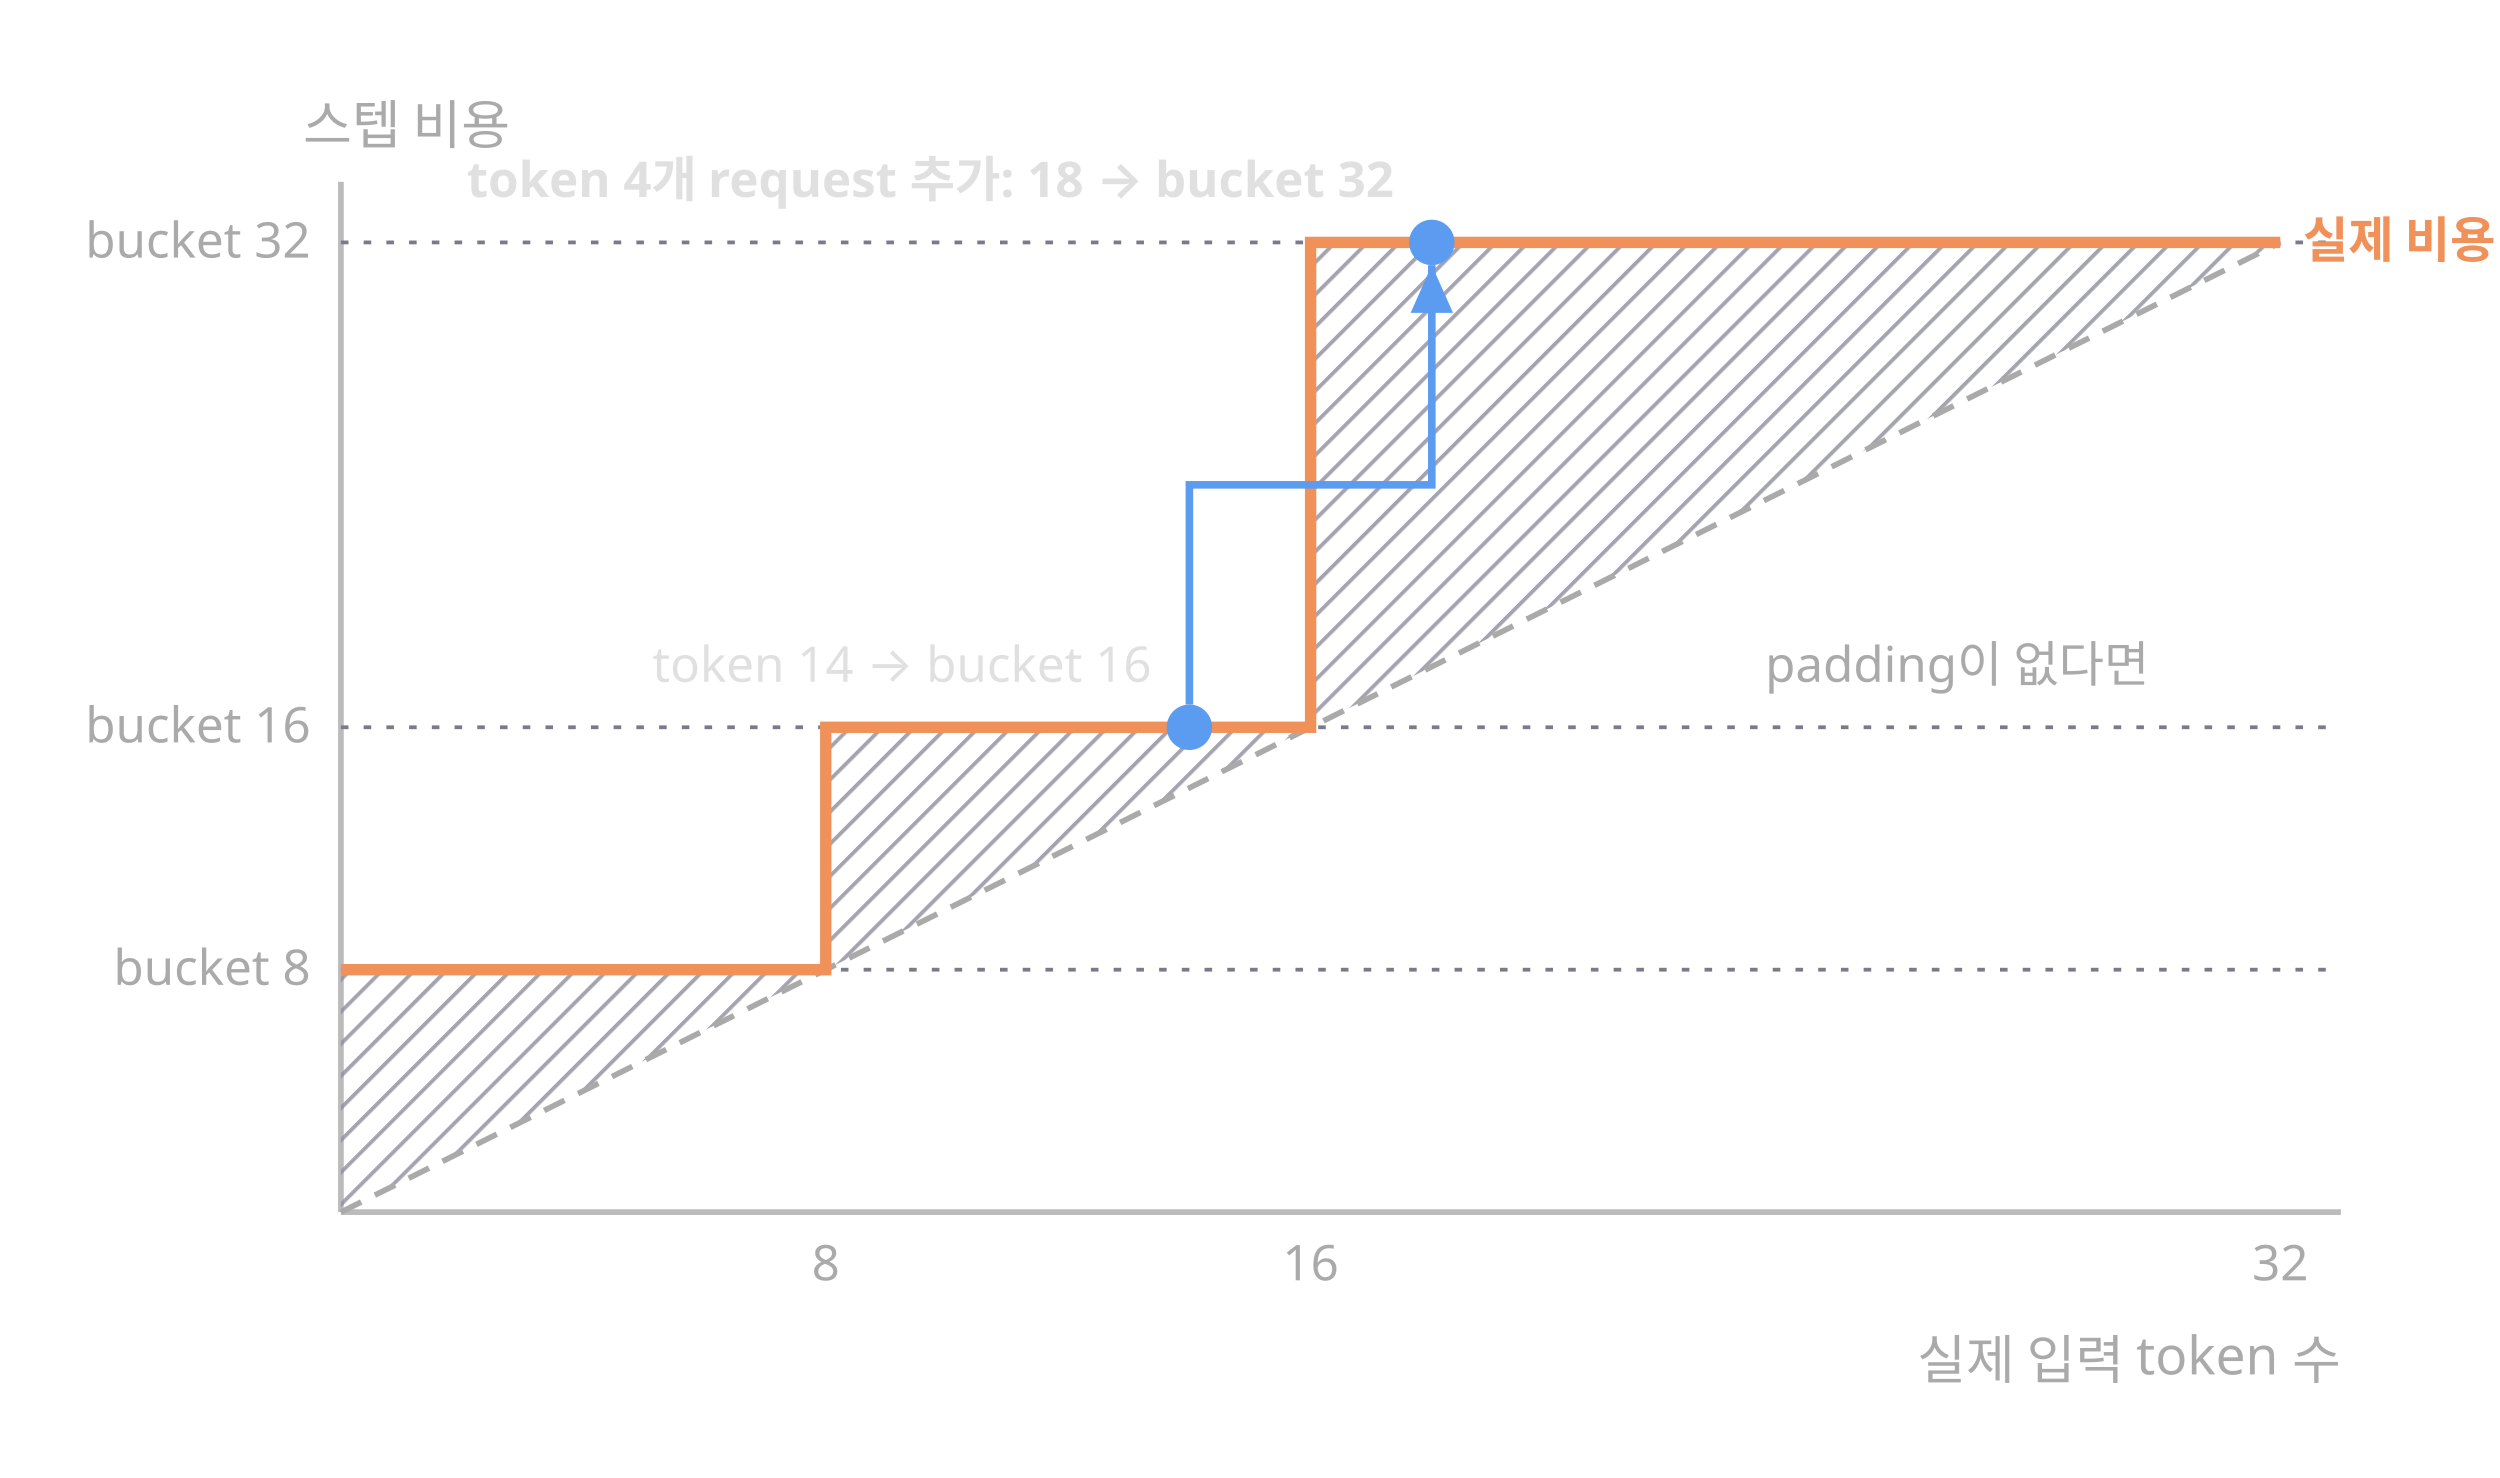
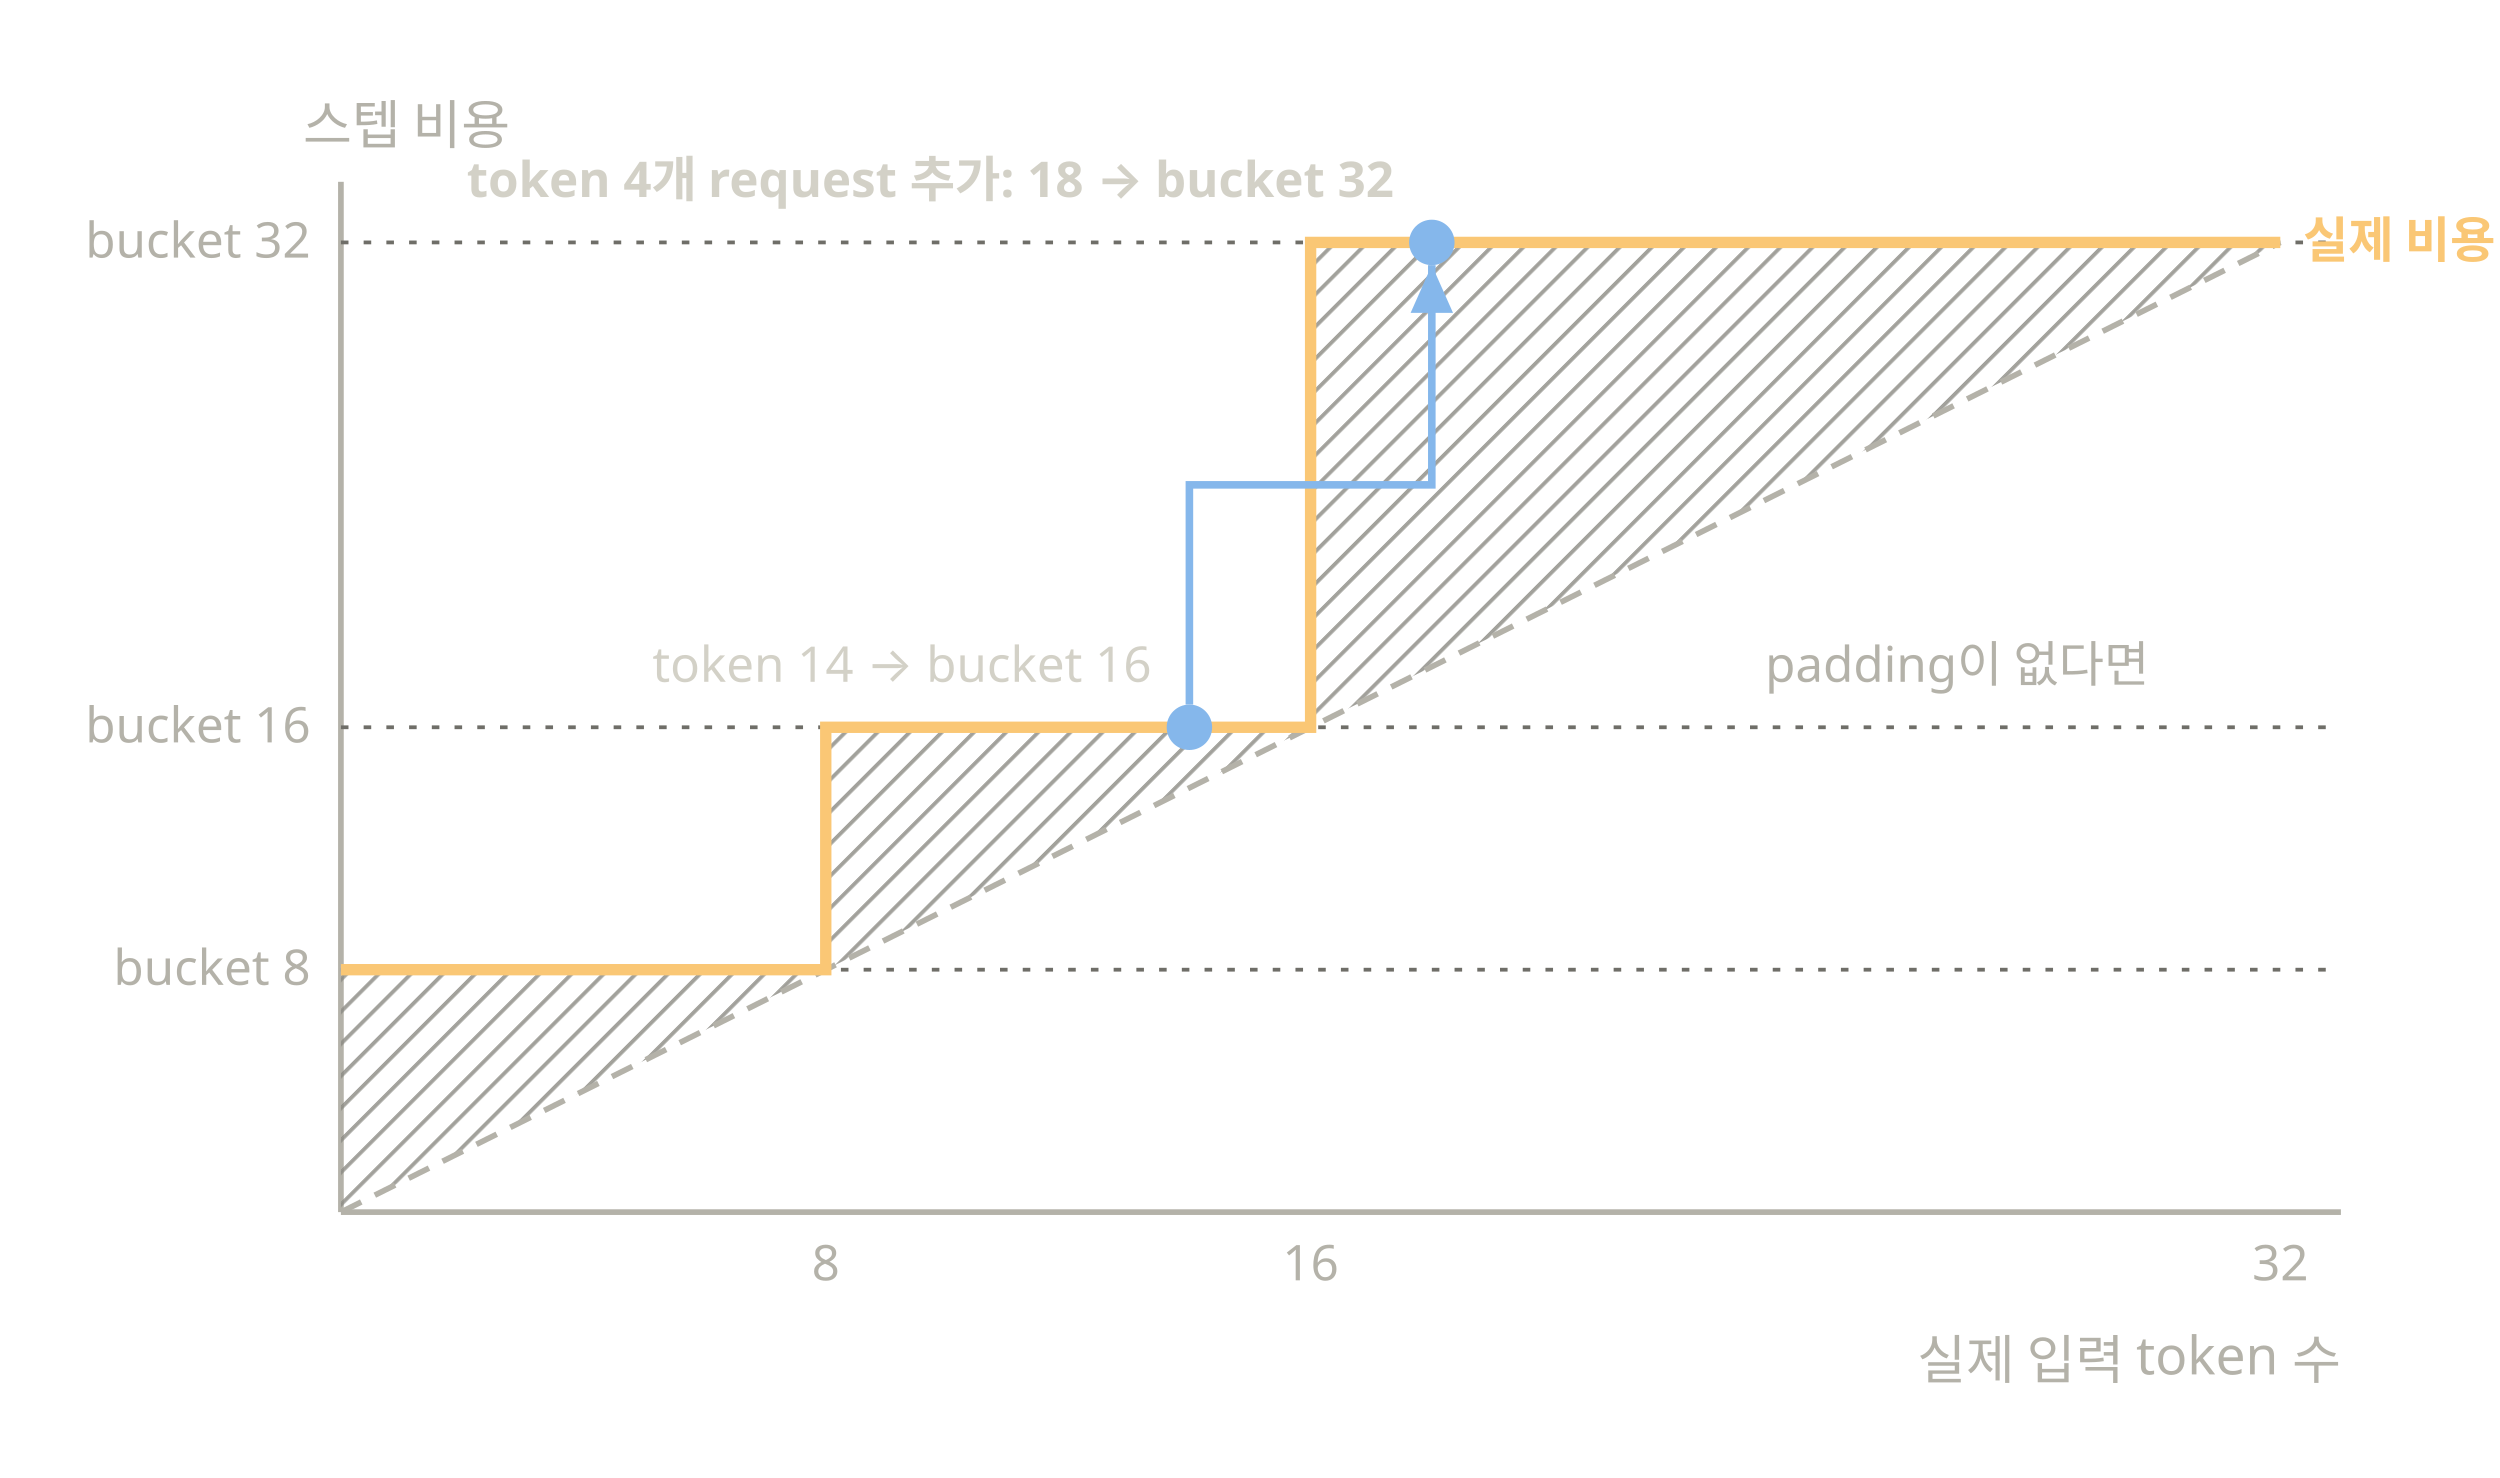
<svg xmlns="http://www.w3.org/2000/svg" viewBox="0 0 660 390" role="img" aria-label="실제 token 수에 따른 스텝 비용 계단. 14 token은 bucket 16, 4 token request를 더하면 bucket 32로 넘어간다">
  <defs>
    <pattern id="hatch" width="6" height="6" patternUnits="userSpaceOnUse" patternTransform="rotate(45)">
-       <line x1="0" y1="0" x2="0" y2="6" stroke="#8a8a9a" stroke-width="2" />
+       <line x1="0" y1="0" x2="0" y2="6" stroke="#888780" stroke-width="2" />
    </pattern>
  </defs>
  <defs>
    <marker id="arr" viewBox="0 0 10 10" refX="9" refY="5" markerWidth="7" markerHeight="7" orient="auto">
-       <path d="M0,1 L9,5 L0,9 Z" fill="#5b9bf0" />
+       <path d="M0,1 L9,5 L0,9 Z" fill="#85B7EB" />
    </marker>
  </defs>
-   <style>text{font-family: 'Pretendard', 'Apple SD Gothic Neo', 'Noto Sans KR', 'Segoe UI', system-ui, -apple-system, sans-serif;fill:#e0e0e0} .sub{fill:#aaa}</style>
-   <line x1="90" y1="320" x2="618" y2="320" stroke="#bbb" stroke-width="1.5" />
-   <line x1="90" y1="320" x2="90" y2="48" stroke="#bbb" stroke-width="1.5" />
+   <style>text{font-family: 'Pretendard', 'Apple SD Gothic Neo', 'Noto Sans KR', 'Segoe UI', system-ui, -apple-system, sans-serif;fill:#D3D1C7} .sub{fill:#B4B2A9}</style>
+   <line x1="90" y1="320" x2="618" y2="320" stroke="#B4B2A9" stroke-width="1.5" />
+   <line x1="90" y1="320" x2="90" y2="48" stroke="#B4B2A9" stroke-width="1.5" />
  <text class="sub" x="618" y="364" font-size="14" text-anchor="end">실제 입력 token 수</text>
  <text class="sub" x="80" y="38" font-size="14" text-anchor="start">스텝 비용</text>
  <text class="sub" x="218" y="338" font-size="13" text-anchor="middle">8</text>
  <text class="sub" x="82" y="260" font-size="13" text-anchor="end">bucket 8</text>
-   <line x1="90" y1="256" x2="618" y2="256" stroke="#7a7a8a" stroke-width="1" stroke-dasharray="2 4" />
+   <line x1="90" y1="256" x2="618" y2="256" stroke="#6F6E68" stroke-width="1" stroke-dasharray="2 4" />
  <text class="sub" x="346" y="338" font-size="13" text-anchor="middle">16</text>
  <text class="sub" x="82" y="196" font-size="13" text-anchor="end">bucket 16</text>
-   <line x1="90" y1="192" x2="618" y2="192" stroke="#7a7a8a" stroke-width="1" stroke-dasharray="2 4" />
+   <line x1="90" y1="192" x2="618" y2="192" stroke="#6F6E68" stroke-width="1" stroke-dasharray="2 4" />
  <text class="sub" x="602" y="338" font-size="13" text-anchor="middle">32</text>
  <text class="sub" x="82" y="68" font-size="13" text-anchor="end">bucket 32</text>
-   <line x1="90" y1="64" x2="618" y2="64" stroke="#7a7a8a" stroke-width="1" stroke-dasharray="2 4" />
+   <line x1="90" y1="64" x2="618" y2="64" stroke="#6F6E68" stroke-width="1" stroke-dasharray="2 4" />
  <polygon points="90,320 90,256 218,256 218,192 346,192 346,64 602,64 602,64" fill="url(#hatch)" opacity="0.8" />
-   <line x1="90" y1="320" x2="602" y2="64" stroke="#aaa" stroke-width="1.5" stroke-dasharray="6 4" />
+   <line x1="90" y1="320" x2="602" y2="64" stroke="#B4B2A9" stroke-width="1.5" stroke-dasharray="6 4" />
  <text class="sub" x="466.0" y="180.0" font-size="13" text-anchor="start">padding이 없다면</text>
-   <polyline points="90,256 90,256 218,256 218,192 346,192 346,64 602,64" fill="none" stroke="#f0915a" stroke-width="3" />
-   <text x="608" y="68" font-size="13" text-anchor="start" font-weight="bold" style="fill:#f0915a">실제 비용</text>
-   <circle cx="314" cy="192" r="6" fill="#5b9bf0" />
-   <circle cx="378" cy="64" r="6" fill="#5b9bf0" />
+   <polyline points="90,256 90,256 218,256 218,192 346,192 346,64 602,64" fill="none" stroke="#FAC775" stroke-width="3" />
+   <text x="608" y="68" font-size="13" text-anchor="start" font-weight="bold" style="fill:#FAC775">실제 비용</text>
+   <circle cx="314" cy="192" r="6" fill="#85B7EB" />
+   <circle cx="378" cy="64" r="6" fill="#85B7EB" />
  <text x="304" y="180" font-size="13" text-anchor="end">token 14 → bucket 16</text>
-   <path d="M314,186 V128 H378 V70" fill="none" stroke="#5b9bf0" stroke-width="2" marker-end="url(#arr)" />
+   <path d="M314,186 V128 H378 V70" fill="none" stroke="#85B7EB" stroke-width="2" marker-end="url(#arr)" />
  <text x="368" y="52" font-size="13" text-anchor="end" font-weight="bold">token 4개 request 추가: 18 → bucket 32</text>
</svg>
